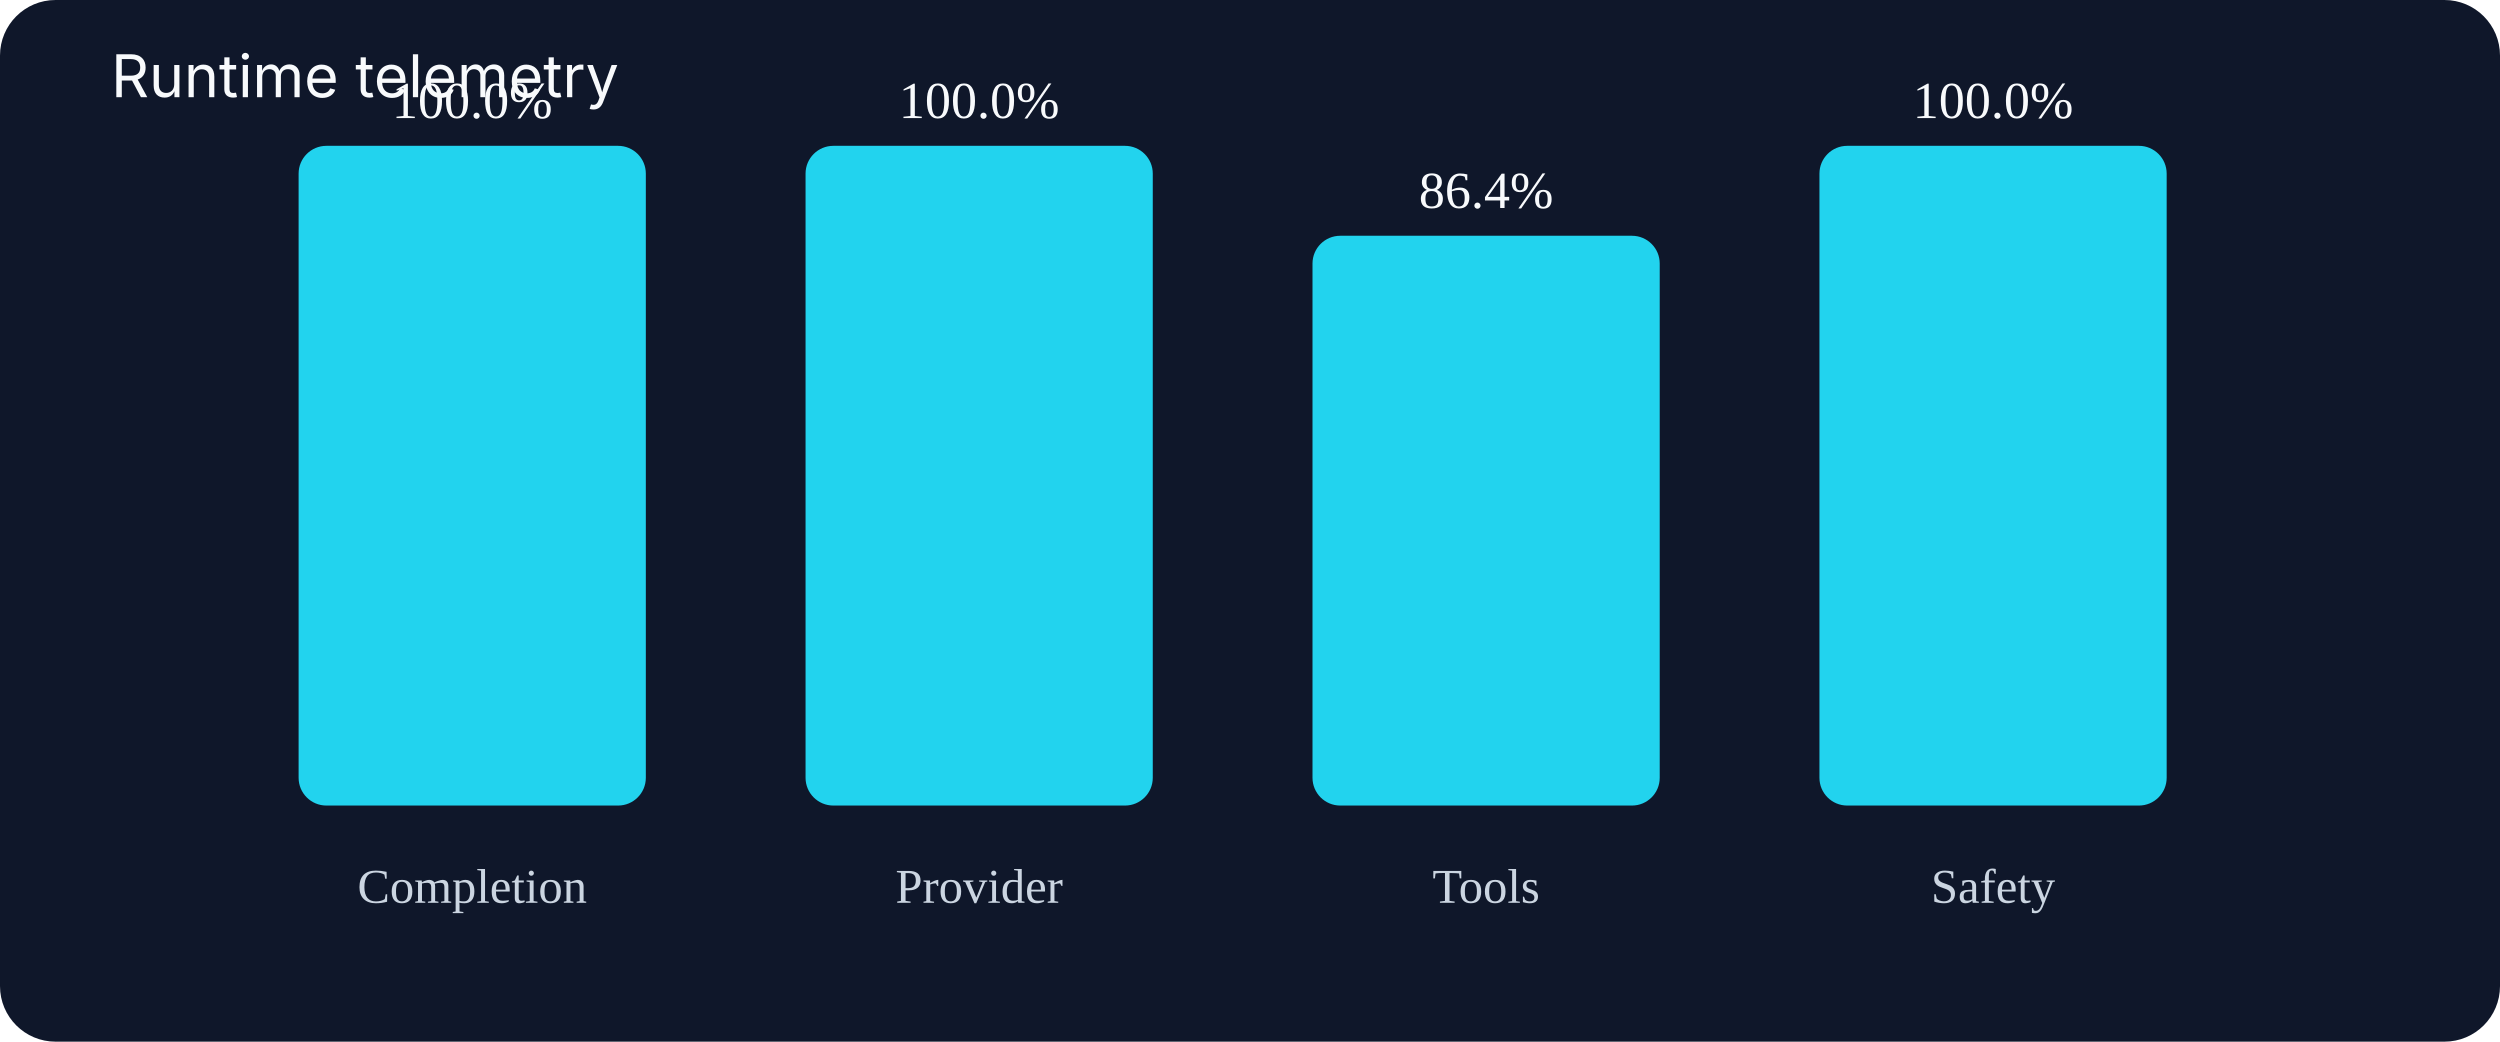
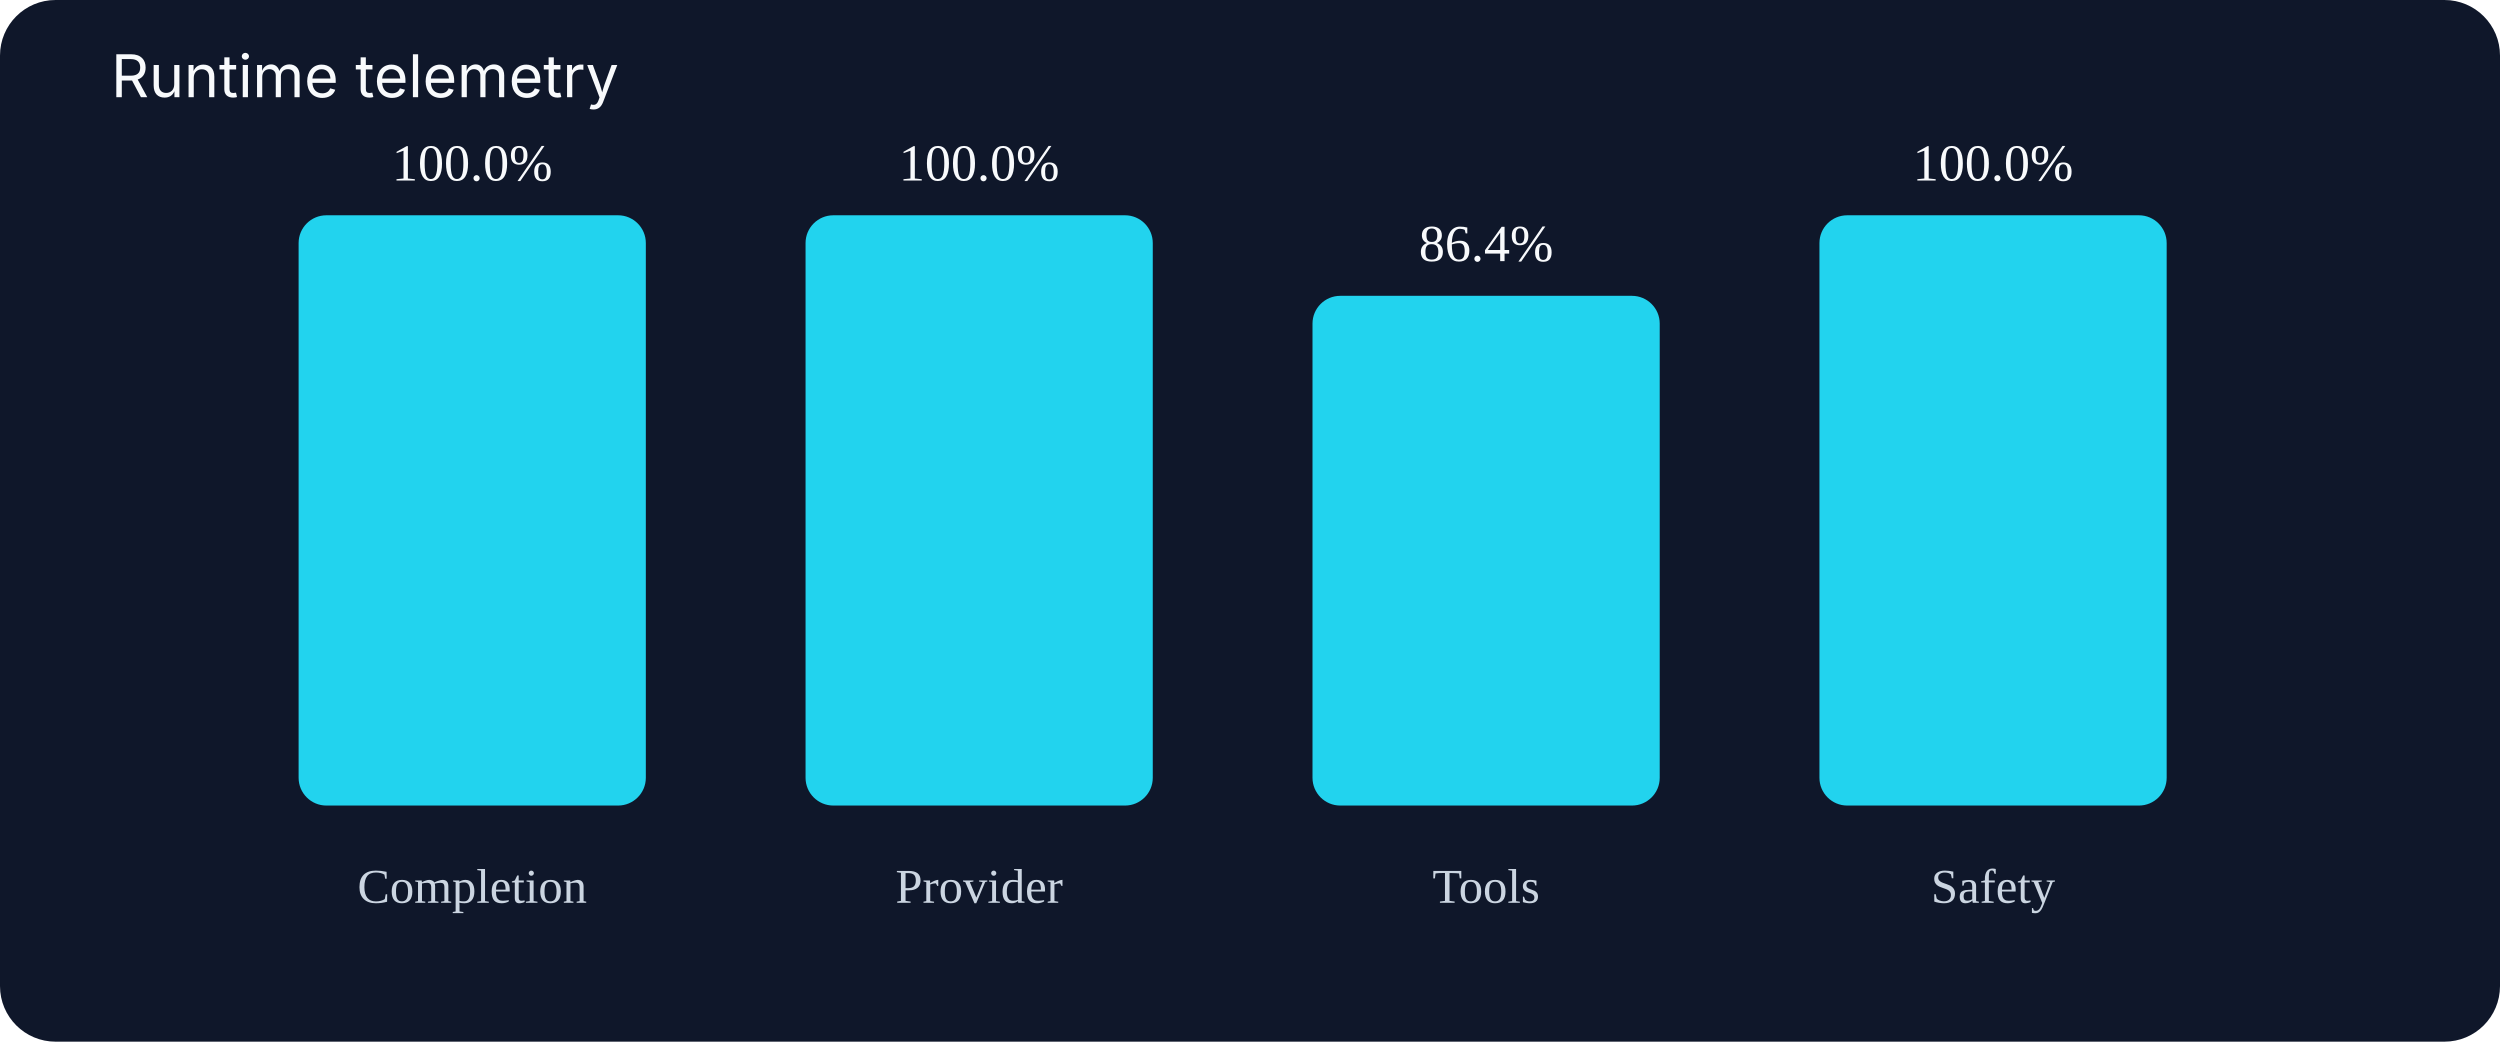
<svg xmlns="http://www.w3.org/2000/svg" viewBox="0 0 720 300" role="img" aria-labelledby="telemetry-title telemetry-desc">
  <rect width="100%" height="100%" rx="16" fill="#0f172a" />
  <text x="32" y="28" fill="#f8fafc" font-size="17" font-family="-apple-system,BlinkMacSystemFont,Segoe UI,sans-serif">Runtime telemetry</text>
-   <rect x="86" y="42.0" width="100" height="190.0" rx="8" fill="#22d3ee" />
+   <rect x="86" y="62.0" width="100" height="170.0" rx="8" fill="#22d3ee" />
  <text x="136.0" y="260" text-anchor="middle" fill="#cbd5e1" font-size="14">Completion</text>
-   <text x="136.0" y="34.0" text-anchor="middle" fill="#f8fafc" font-size="15">100.0%</text>
-   <rect x="232" y="42.0" width="100" height="190.0" rx="8" fill="#22d3ee" />
+   <text x="136.0" y="52.0" text-anchor="middle" fill="#f8fafc" font-size="15">100.0%</text>
+   <rect x="232" y="62.0" width="100" height="170.0" rx="8" fill="#22d3ee" />
  <text x="282.0" y="260" text-anchor="middle" fill="#cbd5e1" font-size="14">Provider</text>
-   <text x="282.0" y="34.0" text-anchor="middle" fill="#f8fafc" font-size="15">100.0%</text>
-   <rect x="378" y="67.9" width="100" height="164.1" rx="8" fill="#22d3ee" />
+   <text x="282.0" y="52.0" text-anchor="middle" fill="#f8fafc" font-size="15">100.0%</text>
+   <rect x="378" y="85.2" width="100" height="146.8" rx="8" fill="#22d3ee" />
  <text x="428.0" y="260" text-anchor="middle" fill="#cbd5e1" font-size="14">Tools</text>
-   <text x="428.0" y="59.9" text-anchor="middle" fill="#f8fafc" font-size="15">86.4%</text>
-   <rect x="524" y="42.0" width="100" height="190.0" rx="8" fill="#22d3ee" />
+   <text x="428.0" y="75.2" text-anchor="middle" fill="#f8fafc" font-size="15">86.4%</text>
+   <rect x="524" y="62.0" width="100" height="170.0" rx="8" fill="#22d3ee" />
  <text x="574.0" y="260" text-anchor="middle" fill="#cbd5e1" font-size="14">Safety</text>
-   <text x="574.0" y="34.0" text-anchor="middle" fill="#f8fafc" font-size="15">100.0%</text>
+   <text x="574.0" y="52.0" text-anchor="middle" fill="#f8fafc" font-size="15">100.0%</text>
</svg>
